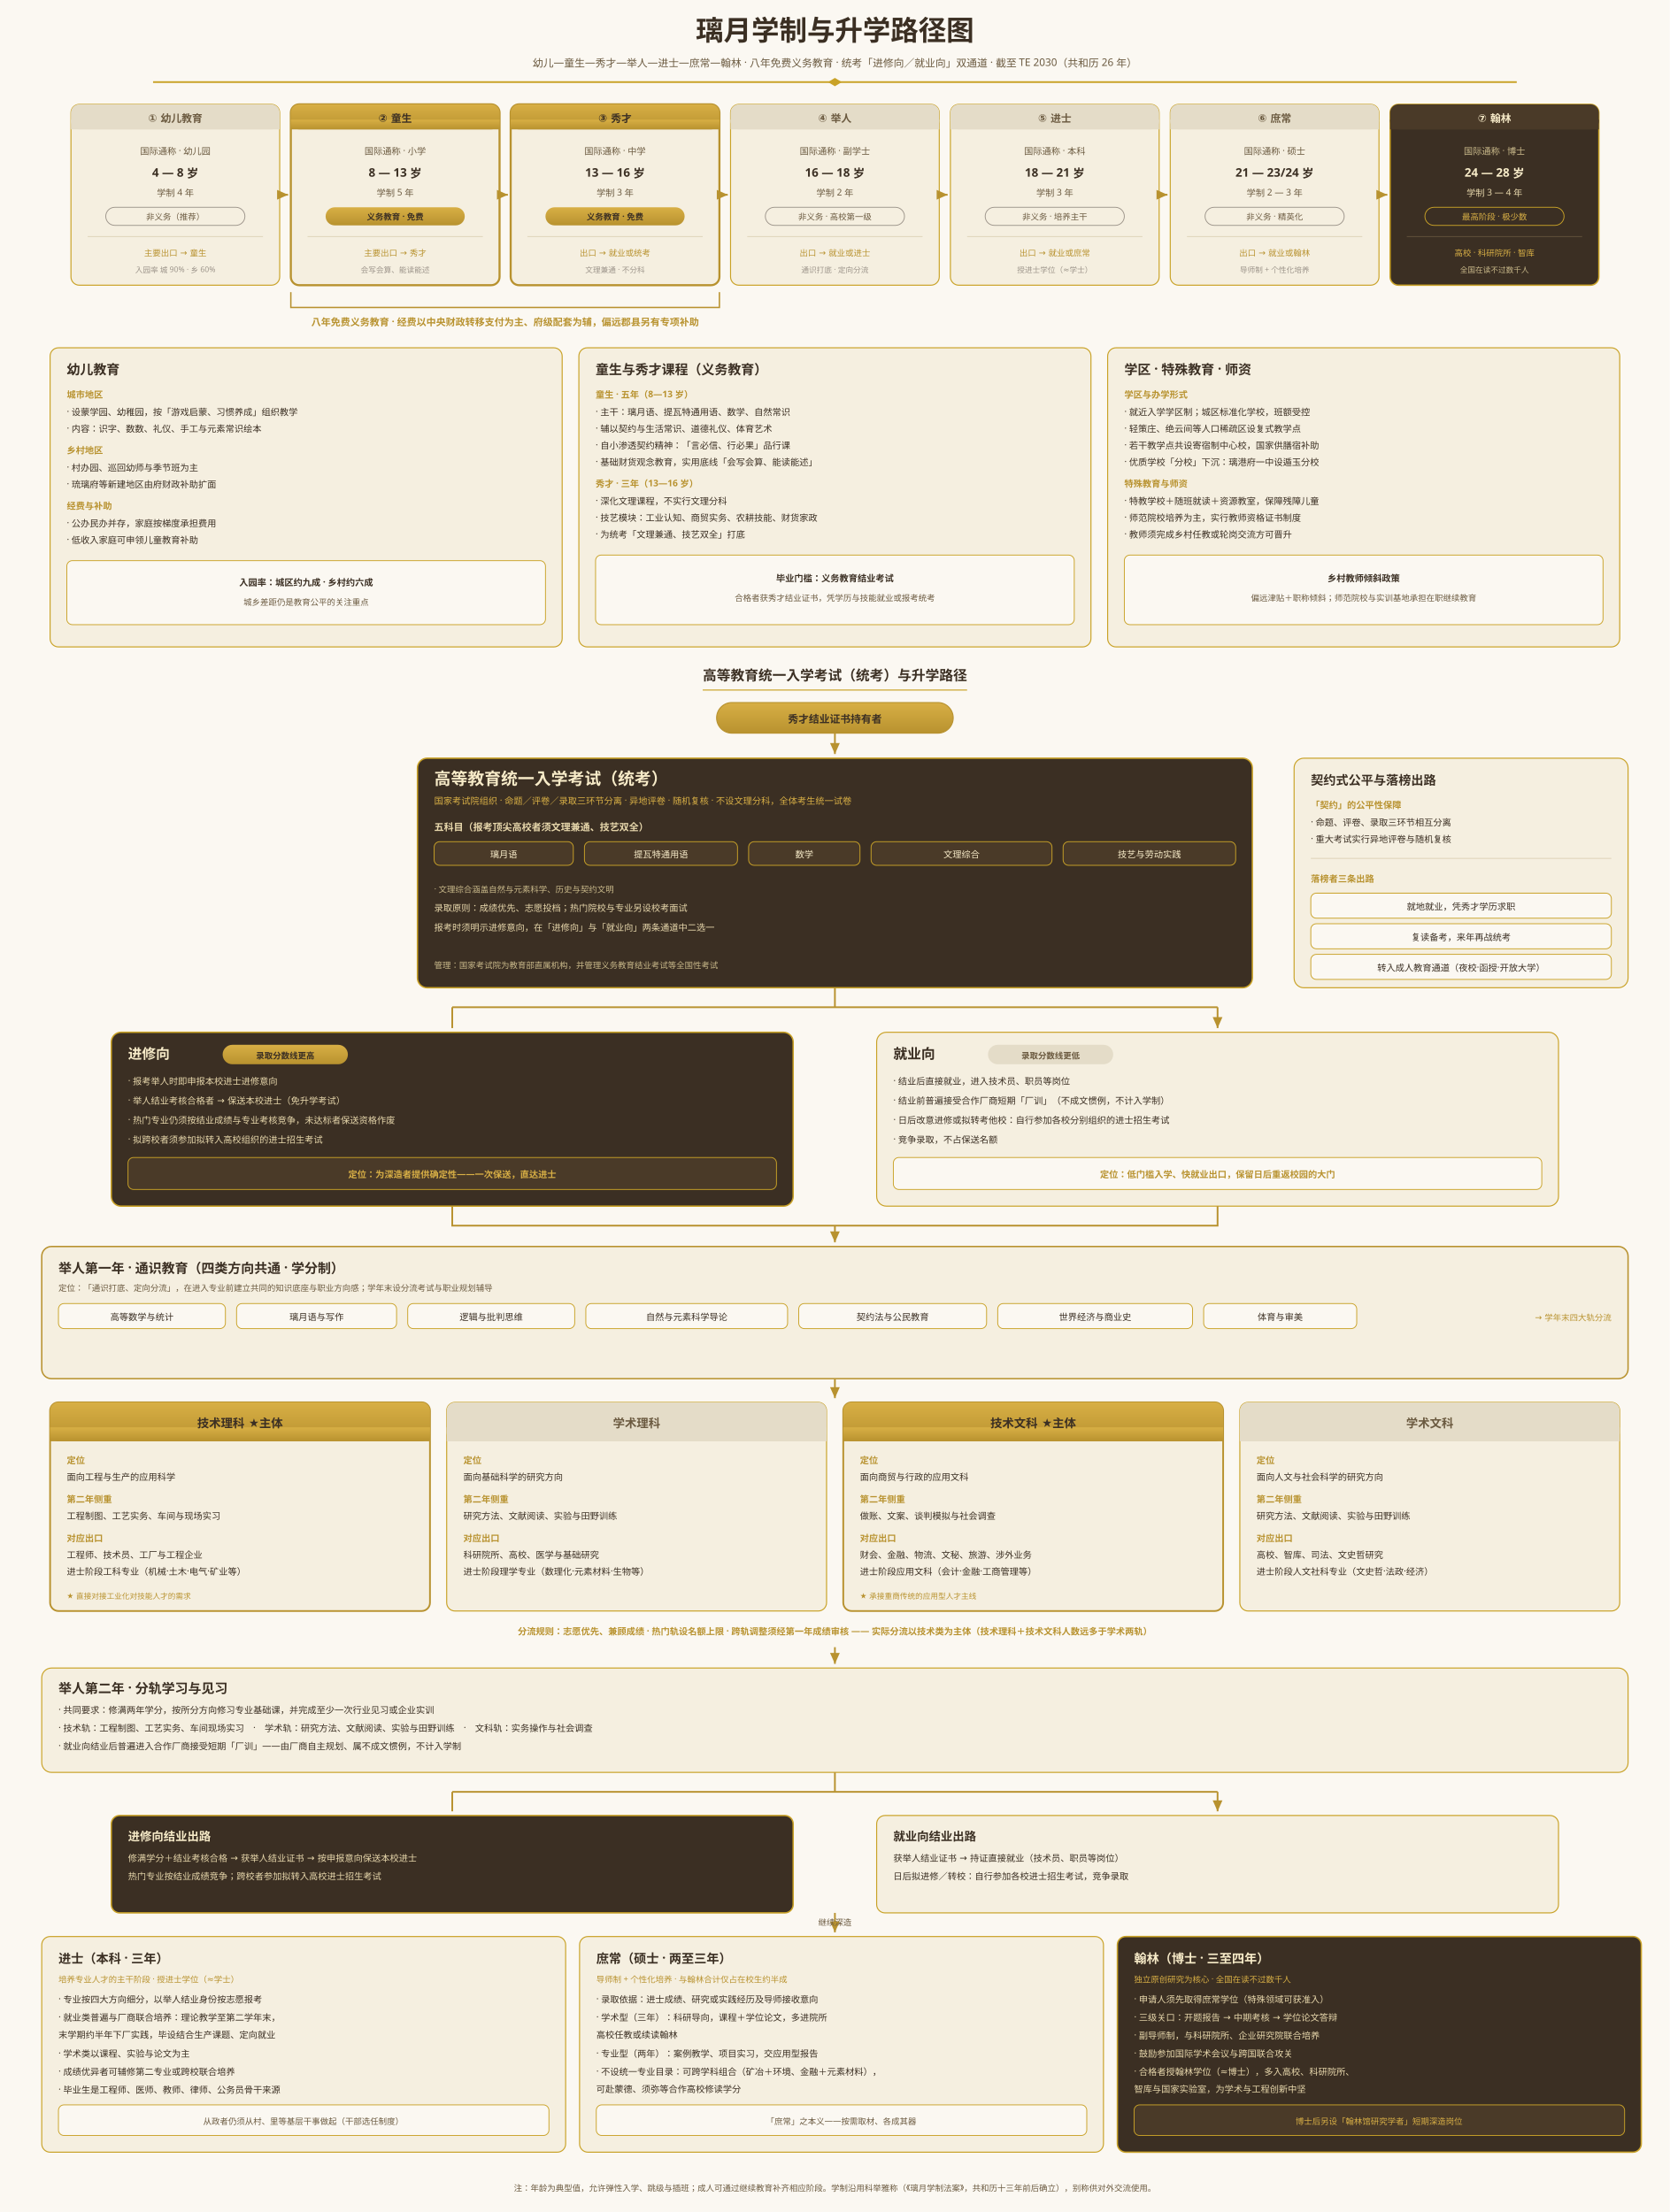
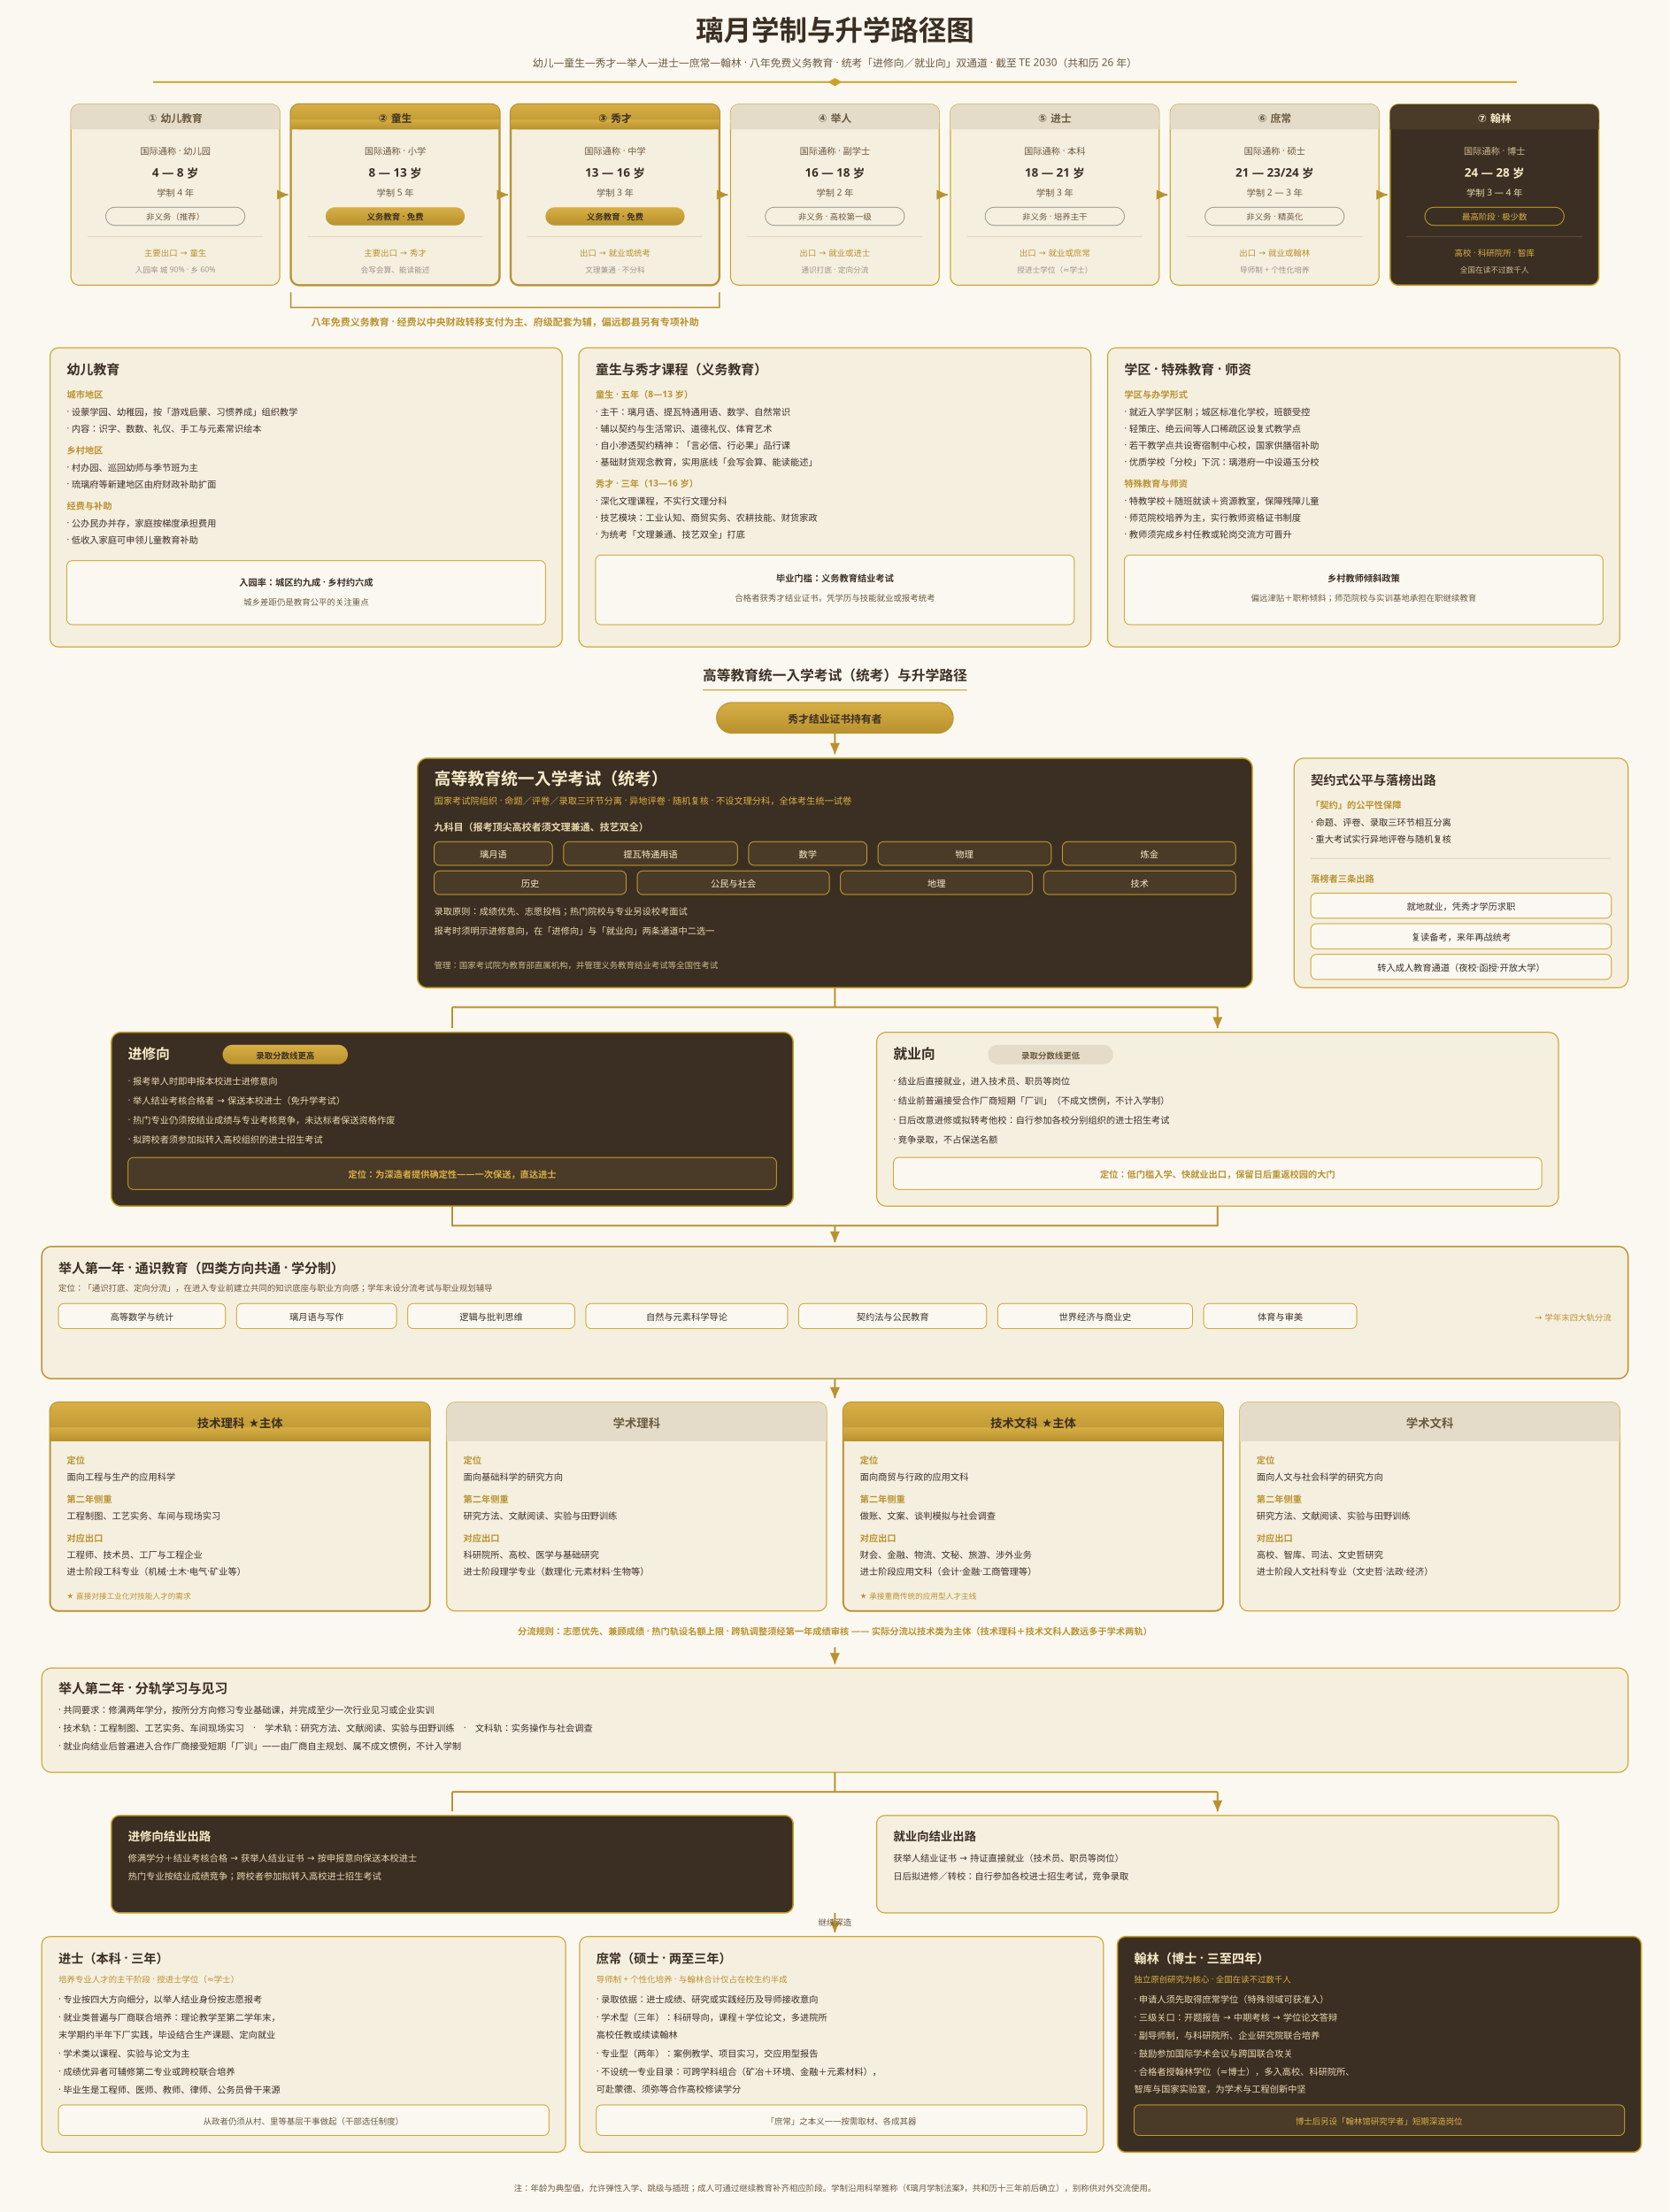
<svg xmlns="http://www.w3.org/2000/svg" viewBox="0 0 2400 3180" font-family="'Microsoft YaHei','PingFang SC','Noto Sans SC',sans-serif">
  <defs>
    <linearGradient id="goldTop" x1="0" y1="0" x2="0" y2="1">
      <stop offset="0" stop-color="#D8AF45" />
      <stop offset="1" stop-color="#B8922F" />
    </linearGradient>
    <marker id="arrow" viewBox="0 0 10 10" refX="9" refY="5" markerWidth="7" markerHeight="7" orient="auto-start-reverse">
      <path d="M 0 1 L 9 5 L 0 9 Z" fill="#B8922F" />
    </marker>
    <marker id="arrowGray" viewBox="0 0 10 10" refX="9" refY="5" markerWidth="7" markerHeight="7" orient="auto-start-reverse">
      <path d="M 0 1 L 9 5 L 0 9 Z" fill="#9C948A" />
    </marker>
  </defs>
  <rect width="2400" height="3180" fill="#FBF8F2" />
  <text x="1200" y="58" text-anchor="middle" font-size="40" font-weight="700" fill="#3B2F23">璃月学制与升学路径图</text>
  <text x="1200" y="96" text-anchor="middle" font-size="15" fill="#6B5A40">幼儿—童生—秀才—举人—进士—庶常—翰林 · 八年免费义务教育 · 统考「进修向／就业向」双通道 · 截至 TE 2030（共和历 26 年）</text>
  <line x1="220" y1="118" x2="2180" y2="118" stroke="#C9A227" stroke-width="2.5" />
  <polygon points="1200,112 1210,118 1200,124 1190,118" fill="#C9A227" />
  <g>
    <g>
      <rect x="102" y="150" width="300" height="260" rx="12" fill="#F5EFE0" stroke="#C9A227" stroke-width="1.5" />
      <rect x="102" y="150" width="300" height="36" rx="12" fill="#E4DCC8" />
      <rect x="102" y="172" width="300" height="14" fill="#E4DCC8" />
      <text x="252" y="175" text-anchor="middle" font-size="15" font-weight="700" fill="#6B5A40">① 幼儿教育</text>
      <text x="252" y="222" text-anchor="middle" font-size="13" fill="#6B5A40">国际通称 · 幼儿园</text>
      <text x="252" y="254" text-anchor="middle" font-size="17" font-weight="700" fill="#3B2F23">4 — 8 岁</text>
      <text x="252" y="282" text-anchor="middle" font-size="13" fill="#6B5A40">学制 4 年</text>
      <rect x="152" y="298" width="200" height="26" rx="13" fill="none" stroke="#9C948A" stroke-width="1.2" />
      <text x="252" y="316" text-anchor="middle" font-size="12" fill="#6B5A40">非义务（推荐）</text>
      <line x1="126" y1="340" x2="378" y2="340" stroke="#D8CCAE" stroke-width="1" />
      <text x="252" y="368" text-anchor="middle" font-size="12" fill="#B8922F">主要出口 → 童生</text>
      <text x="252" y="392" text-anchor="middle" font-size="11" fill="#9C948A">入园率 城 90% · 乡 60%</text>
    </g>
    <path d="M 406 280 H 414" stroke="#B8922F" stroke-width="2.5" marker-end="url(#arrow)" />
    <g>
      <rect x="418" y="150" width="300" height="260" rx="12" fill="#F5EFE0" stroke="#B8922F" stroke-width="3" />
      <rect x="418" y="150" width="300" height="36" rx="12" fill="url(#goldTop)" />
      <rect x="418" y="172" width="300" height="14" fill="url(#goldTop)" />
      <text x="568" y="175" text-anchor="middle" font-size="15" font-weight="700" fill="#3B2F23">② 童生</text>
      <text x="568" y="222" text-anchor="middle" font-size="13" fill="#6B5A40">国际通称 · 小学</text>
      <text x="568" y="254" text-anchor="middle" font-size="17" font-weight="700" fill="#3B2F23">8 — 13 岁</text>
      <text x="568" y="282" text-anchor="middle" font-size="13" fill="#6B5A40">学制 5 年</text>
      <rect x="468" y="298" width="200" height="26" rx="13" fill="url(#goldTop)" />
      <text x="568" y="316" text-anchor="middle" font-size="12" font-weight="700" fill="#3B2F23">义务教育 · 免费</text>
      <line x1="442" y1="340" x2="694" y2="340" stroke="#D8CCAE" stroke-width="1" />
      <text x="568" y="368" text-anchor="middle" font-size="12" fill="#B8922F">主要出口 → 秀才</text>
      <text x="568" y="392" text-anchor="middle" font-size="11" fill="#9C948A">会写会算、能读能述</text>
    </g>
    <path d="M 722 280 H 730" stroke="#B8922F" stroke-width="2.5" marker-end="url(#arrow)" />
    <g>
      <rect x="734" y="150" width="300" height="260" rx="12" fill="#F5EFE0" stroke="#B8922F" stroke-width="3" />
      <rect x="734" y="150" width="300" height="36" rx="12" fill="url(#goldTop)" />
      <rect x="734" y="172" width="300" height="14" fill="url(#goldTop)" />
      <text x="884" y="175" text-anchor="middle" font-size="15" font-weight="700" fill="#3B2F23">③ 秀才</text>
      <text x="884" y="222" text-anchor="middle" font-size="13" fill="#6B5A40">国际通称 · 中学</text>
      <text x="884" y="254" text-anchor="middle" font-size="17" font-weight="700" fill="#3B2F23">13 — 16 岁</text>
      <text x="884" y="282" text-anchor="middle" font-size="13" fill="#6B5A40">学制 3 年</text>
      <rect x="784" y="298" width="200" height="26" rx="13" fill="url(#goldTop)" />
      <text x="884" y="316" text-anchor="middle" font-size="12" font-weight="700" fill="#3B2F23">义务教育 · 免费</text>
      <line x1="758" y1="340" x2="1010" y2="340" stroke="#D8CCAE" stroke-width="1" />
      <text x="884" y="368" text-anchor="middle" font-size="12" fill="#B8922F">出口 → 就业或统考</text>
      <text x="884" y="392" text-anchor="middle" font-size="11" fill="#9C948A">文理兼通 · 不分科</text>
    </g>
    <path d="M 1038 280 H 1046" stroke="#B8922F" stroke-width="2.5" marker-end="url(#arrow)" />
    <g>
      <rect x="1050" y="150" width="300" height="260" rx="12" fill="#F5EFE0" stroke="#C9A227" stroke-width="1.5" />
      <rect x="1050" y="150" width="300" height="36" rx="12" fill="#E4DCC8" />
      <rect x="1050" y="172" width="300" height="14" fill="#E4DCC8" />
      <text x="1200" y="175" text-anchor="middle" font-size="15" font-weight="700" fill="#6B5A40">④ 举人</text>
      <text x="1200" y="222" text-anchor="middle" font-size="13" fill="#6B5A40">国际通称 · 副学士</text>
      <text x="1200" y="254" text-anchor="middle" font-size="17" font-weight="700" fill="#3B2F23">16 — 18 岁</text>
      <text x="1200" y="282" text-anchor="middle" font-size="13" fill="#6B5A40">学制 2 年</text>
      <rect x="1100" y="298" width="200" height="26" rx="13" fill="none" stroke="#9C948A" stroke-width="1.2" />
      <text x="1200" y="316" text-anchor="middle" font-size="12" fill="#6B5A40">非义务 · 高校第一级</text>
      <line x1="1074" y1="340" x2="1326" y2="340" stroke="#D8CCAE" stroke-width="1" />
      <text x="1200" y="368" text-anchor="middle" font-size="12" fill="#B8922F">出口 → 就业或进士</text>
      <text x="1200" y="392" text-anchor="middle" font-size="11" fill="#9C948A">通识打底 · 定向分流</text>
    </g>
    <path d="M 1354 280 H 1362" stroke="#B8922F" stroke-width="2.5" marker-end="url(#arrow)" />
    <g>
      <rect x="1366" y="150" width="300" height="260" rx="12" fill="#F5EFE0" stroke="#C9A227" stroke-width="1.5" />
      <rect x="1366" y="150" width="300" height="36" rx="12" fill="#E4DCC8" />
      <rect x="1366" y="172" width="300" height="14" fill="#E4DCC8" />
      <text x="1516" y="175" text-anchor="middle" font-size="15" font-weight="700" fill="#6B5A40">⑤ 进士</text>
      <text x="1516" y="222" text-anchor="middle" font-size="13" fill="#6B5A40">国际通称 · 本科</text>
      <text x="1516" y="254" text-anchor="middle" font-size="17" font-weight="700" fill="#3B2F23">18 — 21 岁</text>
      <text x="1516" y="282" text-anchor="middle" font-size="13" fill="#6B5A40">学制 3 年</text>
      <rect x="1416" y="298" width="200" height="26" rx="13" fill="none" stroke="#9C948A" stroke-width="1.2" />
      <text x="1516" y="316" text-anchor="middle" font-size="12" fill="#6B5A40">非义务 · 培养主干</text>
      <line x1="1390" y1="340" x2="1642" y2="340" stroke="#D8CCAE" stroke-width="1" />
      <text x="1516" y="368" text-anchor="middle" font-size="12" fill="#B8922F">出口 → 就业或庶常</text>
      <text x="1516" y="392" text-anchor="middle" font-size="11" fill="#9C948A">授进士学位（≈学士）</text>
    </g>
    <path d="M 1670 280 H 1678" stroke="#B8922F" stroke-width="2.5" marker-end="url(#arrow)" />
    <g>
      <rect x="1682" y="150" width="300" height="260" rx="12" fill="#F5EFE0" stroke="#C9A227" stroke-width="1.5" />
      <rect x="1682" y="150" width="300" height="36" rx="12" fill="#E4DCC8" />
      <rect x="1682" y="172" width="300" height="14" fill="#E4DCC8" />
      <text x="1832" y="175" text-anchor="middle" font-size="15" font-weight="700" fill="#6B5A40">⑥ 庶常</text>
      <text x="1832" y="222" text-anchor="middle" font-size="13" fill="#6B5A40">国际通称 · 硕士</text>
      <text x="1832" y="254" text-anchor="middle" font-size="17" font-weight="700" fill="#3B2F23">21 — 23/24 岁</text>
      <text x="1832" y="282" text-anchor="middle" font-size="13" fill="#6B5A40">学制 2 — 3 年</text>
      <rect x="1732" y="298" width="200" height="26" rx="13" fill="none" stroke="#9C948A" stroke-width="1.2" />
      <text x="1832" y="316" text-anchor="middle" font-size="12" fill="#6B5A40">非义务 · 精英化</text>
      <line x1="1706" y1="340" x2="1958" y2="340" stroke="#D8CCAE" stroke-width="1" />
      <text x="1832" y="368" text-anchor="middle" font-size="12" fill="#B8922F">出口 → 就业或翰林</text>
      <text x="1832" y="392" text-anchor="middle" font-size="11" fill="#9C948A">导师制 + 个性化培养</text>
    </g>
    <path d="M 1986 280 H 1994" stroke="#B8922F" stroke-width="2.5" marker-end="url(#arrow)" />
    <g>
      <rect x="1998" y="150" width="300" height="260" rx="12" fill="#3B2F23" stroke="#C9A227" stroke-width="2" />
      <rect x="1998" y="150" width="300" height="36" rx="12" fill="#4A3A28" />
      <rect x="1998" y="172" width="300" height="14" fill="#4A3A28" />
      <text x="2148" y="175" text-anchor="middle" font-size="15" font-weight="700" fill="#F7EBC8">⑦ 翰林</text>
      <text x="2148" y="222" text-anchor="middle" font-size="13" fill="#C9B98A">国际通称 · 博士</text>
      <text x="2148" y="254" text-anchor="middle" font-size="17" font-weight="700" fill="#F7EBC8">24 — 28 岁</text>
      <text x="2148" y="282" text-anchor="middle" font-size="13" fill="#E8D8AC">学制 3 — 4 年</text>
      <rect x="2048" y="298" width="200" height="26" rx="13" fill="none" stroke="#C9A227" stroke-width="1.2" />
      <text x="2148" y="316" text-anchor="middle" font-size="12" fill="#D8AF45">最高阶段 · 极少数</text>
      <line x1="2022" y1="340" x2="2274" y2="340" stroke="#6B5A40" stroke-width="1" />
      <text x="2148" y="368" text-anchor="middle" font-size="12" fill="#D8AF45">高校 · 科研院所 · 智库</text>
      <text x="2148" y="392" text-anchor="middle" font-size="11" fill="#C9B98A">全国在读不过数千人</text>
    </g>
    <path d="M 418 420 V 442 H 1034 V 420" fill="none" stroke="#B8922F" stroke-width="2" />
    <text x="726" y="468" text-anchor="middle" font-size="14" font-weight="700" fill="#B8922F">八年免费义务教育 · 经费以中央财政转移支付为主、府级配套为辅，偏远郡县另有专项补助</text>
  </g>
  <g>
    <rect x="72" y="500" width="736" height="430" rx="12" fill="#F5EFE0" stroke="#C9A227" stroke-width="1.5" />
    <text x="96" y="538" font-size="19" font-weight="700" fill="#3B2F23">幼儿教育</text>
    <text x="96" y="572" font-size="13" font-weight="700" fill="#B8922F">城市地区</text>
    <text x="96" y="596" font-size="13" fill="#3B2F23">· 设蒙学园、幼稚园，按「游戏启蒙、习惯养成」组织教学</text>
    <text x="96" y="620" font-size="13" fill="#3B2F23">· 内容：识字、数数、礼仪、手工与元素常识绘本</text>
    <text x="96" y="652" font-size="13" font-weight="700" fill="#B8922F">乡村地区</text>
    <text x="96" y="676" font-size="13" fill="#3B2F23">· 村办园、巡回幼师与季节班为主</text>
    <text x="96" y="700" font-size="13" fill="#3B2F23">· 琉璃府等新建地区由府财政补助扩面</text>
    <text x="96" y="732" font-size="13" font-weight="700" fill="#B8922F">经费与补助</text>
    <text x="96" y="756" font-size="13" fill="#3B2F23">· 公办民办并存，家庭按梯度承担费用</text>
    <text x="96" y="780" font-size="13" fill="#3B2F23">· 低收入家庭可申领儿童教育补助</text>
    <rect x="96" y="806" width="688" height="92" rx="8" fill="#FBF8F2" stroke="#C9A227" stroke-width="1.2" />
    <text x="440" y="842" text-anchor="middle" font-size="13" font-weight="700" fill="#3B2F23">入园率：城区约九成 · 乡村约六成</text>
    <text x="440" y="870" text-anchor="middle" font-size="12" fill="#6B5A40">城乡差距仍是教育公平的关注重点</text>
  </g>
  <g>
    <rect x="832" y="500" width="736" height="430" rx="12" fill="#F5EFE0" stroke="#C9A227" stroke-width="1.5" />
    <text x="856" y="538" font-size="19" font-weight="700" fill="#3B2F23">童生与秀才课程（义务教育）</text>
    <text x="856" y="572" font-size="13" font-weight="700" fill="#B8922F">童生 · 五年（8—13 岁）</text>
    <text x="856" y="596" font-size="13" fill="#3B2F23">· 主干：璃月语、提瓦特通用语、数学、自然常识</text>
    <text x="856" y="620" font-size="13" fill="#3B2F23">· 辅以契约与生活常识、道德礼仪、体育艺术</text>
    <text x="856" y="644" font-size="13" fill="#3B2F23">· 自小渗透契约精神：「言必信、行必果」品行课</text>
    <text x="856" y="668" font-size="13" fill="#3B2F23">· 基础财货观念教育，实用底线「会写会算、能读能述」</text>
    <text x="856" y="700" font-size="13" font-weight="700" fill="#B8922F">秀才 · 三年（13—16 岁）</text>
    <text x="856" y="724" font-size="13" fill="#3B2F23">· 深化文理课程，不实行文理分科</text>
    <text x="856" y="748" font-size="13" fill="#3B2F23">· 技艺模块：工业认知、商贸实务、农耕技能、财货家政</text>
    <text x="856" y="772" font-size="13" fill="#3B2F23">· 为统考「文理兼通、技艺双全」打底</text>
    <rect x="856" y="798" width="688" height="100" rx="8" fill="#FBF8F2" stroke="#C9A227" stroke-width="1.2" />
    <text x="1200" y="836" text-anchor="middle" font-size="13" font-weight="700" fill="#3B2F23">毕业门槛：义务教育结业考试</text>
    <text x="1200" y="864" text-anchor="middle" font-size="12" fill="#6B5A40">合格者获秀才结业证书，凭学历与技能就业或报考统考</text>
  </g>
  <g>
    <rect x="1592" y="500" width="736" height="430" rx="12" fill="#F5EFE0" stroke="#C9A227" stroke-width="1.5" />
    <text x="1616" y="538" font-size="19" font-weight="700" fill="#3B2F23">学区 · 特殊教育 · 师资</text>
    <text x="1616" y="572" font-size="13" font-weight="700" fill="#B8922F">学区与办学形式</text>
    <text x="1616" y="596" font-size="13" fill="#3B2F23">· 就近入学学区制；城区标准化学校，班额受控</text>
    <text x="1616" y="620" font-size="13" fill="#3B2F23">· 轻策庄、绝云间等人口稀疏区设复式教学点</text>
    <text x="1616" y="644" font-size="13" fill="#3B2F23">· 若干教学点共设寄宿制中心校，国家供膳宿补助</text>
    <text x="1616" y="668" font-size="13" fill="#3B2F23">· 优质学校「分校」下沉：璃港府一中设遁玉分校</text>
    <text x="1616" y="700" font-size="13" font-weight="700" fill="#B8922F">特殊教育与师资</text>
    <text x="1616" y="724" font-size="13" fill="#3B2F23">· 特教学校＋随班就读＋资源教室，保障残障儿童</text>
    <text x="1616" y="748" font-size="13" fill="#3B2F23">· 师范院校培养为主，实行教师资格证书制度</text>
    <text x="1616" y="772" font-size="13" fill="#3B2F23">· 教师须完成乡村任教或轮岗交流方可晋升</text>
    <rect x="1616" y="798" width="688" height="100" rx="8" fill="#FBF8F2" stroke="#C9A227" stroke-width="1.2" />
    <text x="1960" y="836" text-anchor="middle" font-size="13" font-weight="700" fill="#3B2F23">乡村教师倾斜政策</text>
    <text x="1960" y="864" text-anchor="middle" font-size="12" fill="#6B5A40">偏远津贴＋职称倾斜；师范院校与实训基地承担在职继续教育</text>
  </g>
  <g>
    <text x="1200" y="978" text-anchor="middle" font-size="20" font-weight="700" fill="#3B2F23">高等教育统一入学考试（统考）与升学路径</text>
    <line x1="1010" y1="992" x2="1390" y2="992" stroke="#C9A227" stroke-width="1.5" />
  </g>
  <rect x="1030" y="1010" width="340" height="44" rx="22" fill="url(#goldTop)" stroke="#B8922F" stroke-width="1.5" />
  <text x="1200" y="1039" text-anchor="middle" font-size="15" font-weight="700" fill="#3B2F23">秀才结业证书持有者</text>
  <path d="M 1200 1054 V 1084" stroke="#B8922F" stroke-width="2.5" marker-end="url(#arrow)" />
  <g>
    <rect x="600" y="1090" width="1200" height="330" rx="14" fill="#3B2F23" stroke="#C9A227" stroke-width="2" />
    <text x="624" y="1128" font-size="24" font-weight="700" fill="#F7EBC8">高等教育统一入学考试（统考）</text>
    <text x="624" y="1156" font-size="13" fill="#D8AF45">国家考试院组织 · 命题／评卷／录取三环节分离 · 异地评卷 · 随机复核 · 不设文理分科，全体考生统一试卷</text>
-     <text x="624" y="1194" font-size="14" font-weight="700" fill="#E8D8AC">五科目（报考顶尖高校者须文理兼通、技艺双全）</text>
+     <text x="624" y="1194" font-size="14" font-weight="700" fill="#E8D8AC">九科目（报考顶尖高校者须文理兼通、技艺双全）</text>
    <g font-size="13">
-       <rect x="624" y="1210" width="200" height="34" rx="8" fill="#4A3A28" stroke="#C9A227" stroke-width="1.2" />
-       <text x="724" y="1233" text-anchor="middle" fill="#F7EBC8">璃月语</text>
-       <rect x="840" y="1210" width="220" height="34" rx="8" fill="#4A3A28" stroke="#C9A227" stroke-width="1.2" />
-       <text x="950" y="1233" text-anchor="middle" fill="#F7EBC8">提瓦特通用语</text>
-       <rect x="1076" y="1210" width="160" height="34" rx="8" fill="#4A3A28" stroke="#C9A227" stroke-width="1.2" />
-       <text x="1156" y="1233" text-anchor="middle" fill="#F7EBC8">数学</text>
-       <rect x="1252" y="1210" width="260" height="34" rx="8" fill="#4A3A28" stroke="#C9A227" stroke-width="1.2" />
-       <text x="1382" y="1233" text-anchor="middle" fill="#F7EBC8">文理综合</text>
-       <rect x="1528" y="1210" width="248" height="34" rx="8" fill="#4A3A28" stroke="#C9A227" stroke-width="1.2" />
-       <text x="1652" y="1233" text-anchor="middle" fill="#F7EBC8">技艺与劳动实践</text>
-     </g>
-     <text x="624" y="1282" font-size="12" fill="#C9B98A">· 文理综合涵盖自然与元素科学、历史与契约文明</text>
-     <text x="624" y="1310" font-size="13" fill="#E8D8AC">录取原则：成绩优先、志愿投档；热门院校与专业另设校考面试</text>
-     <text x="624" y="1338" font-size="13" fill="#E8D8AC">报考时须明示进修意向，在「进修向」与「就业向」两条通道中二选一</text>
+       <rect x="624" y="1210" width="170" height="34" rx="8" fill="#4A3A28" stroke="#C9A227" stroke-width="1.2" />
+       <text x="709" y="1233" text-anchor="middle" fill="#F7EBC8">璃月语</text>
+       <rect x="810" y="1210" width="250" height="34" rx="8" fill="#4A3A28" stroke="#C9A227" stroke-width="1.2" />
+       <text x="935" y="1233" text-anchor="middle" fill="#F7EBC8">提瓦特通用语</text>
+       <rect x="1076" y="1210" width="170" height="34" rx="8" fill="#4A3A28" stroke="#C9A227" stroke-width="1.2" />
+       <text x="1161" y="1233" text-anchor="middle" fill="#F7EBC8">数学</text>
+       <rect x="1262" y="1210" width="249" height="34" rx="8" fill="#4A3A28" stroke="#C9A227" stroke-width="1.2" />
+       <text x="1386" y="1233" text-anchor="middle" fill="#F7EBC8">物理</text>
+       <rect x="1527" y="1210" width="249" height="34" rx="8" fill="#4A3A28" stroke="#C9A227" stroke-width="1.2" />
+       <text x="1652" y="1233" text-anchor="middle" fill="#F7EBC8">炼金</text>
+       <rect x="624" y="1252" width="276" height="34" rx="8" fill="#4A3A28" stroke="#C9A227" stroke-width="1.2" />
+       <text x="762" y="1275" text-anchor="middle" fill="#F7EBC8">历史</text>
+       <rect x="916" y="1252" width="276" height="34" rx="8" fill="#4A3A28" stroke="#C9A227" stroke-width="1.2" />
+       <text x="1054" y="1275" text-anchor="middle" fill="#F7EBC8">公民与社会</text>
+       <rect x="1208" y="1252" width="276" height="34" rx="8" fill="#4A3A28" stroke="#C9A227" stroke-width="1.2" />
+       <text x="1346" y="1275" text-anchor="middle" fill="#F7EBC8">地理</text>
+       <rect x="1500" y="1252" width="276" height="34" rx="8" fill="#4A3A28" stroke="#C9A227" stroke-width="1.2" />
+       <text x="1638" y="1275" text-anchor="middle" fill="#F7EBC8">技术</text>
+     </g>
+     <text x="624" y="1315" font-size="13" fill="#E8D8AC">录取原则：成绩优先、志愿投档；热门院校与专业另设校考面试</text>
+     <text x="624" y="1343" font-size="13" fill="#E8D8AC">报考时须明示进修意向，在「进修向」与「就业向」两条通道中二选一</text>
    <text x="624" y="1392" font-size="12" fill="#C9B98A">管理：国家考试院为教育部直属机构，并管理义务教育结业考试等全国性考试</text>
  </g>
  <g>
    <rect x="1860" y="1090" width="480" height="330" rx="14" fill="#F5EFE0" stroke="#C9A227" stroke-width="1.5" />
    <text x="1884" y="1128" font-size="18" font-weight="700" fill="#3B2F23">契约式公平与落榜出路</text>
    <text x="1884" y="1162" font-size="13" font-weight="700" fill="#B8922F">「契约」的公平性保障</text>
    <text x="1884" y="1186" font-size="13" fill="#3B2F23">· 命题、评卷、录取三环节相互分离</text>
    <text x="1884" y="1210" font-size="13" fill="#3B2F23">· 重大考试实行异地评卷与随机复核</text>
    <line x1="1884" y1="1234" x2="2316" y2="1234" stroke="#D8CCAE" stroke-width="1" />
    <text x="1884" y="1268" font-size="13" font-weight="700" fill="#B8922F">落榜者三条出路</text>
    <rect x="1884" y="1284" width="432" height="36" rx="8" fill="#FBF8F2" stroke="#C9A227" stroke-width="1.2" />
    <text x="2100" y="1308" text-anchor="middle" font-size="13" fill="#3B2F23">就地就业，凭秀才学历求职</text>
    <rect x="1884" y="1328" width="432" height="36" rx="8" fill="#FBF8F2" stroke="#C9A227" stroke-width="1.2" />
    <text x="2100" y="1352" text-anchor="middle" font-size="13" fill="#3B2F23">复读备考，来年再战统考</text>
    <rect x="1884" y="1372" width="432" height="36" rx="8" fill="#FBF8F2" stroke="#C9A227" stroke-width="1.2" />
    <text x="2100" y="1396" text-anchor="middle" font-size="13" fill="#3B2F23">转入成人教育通道（夜校·函授·开放大学）</text>
  </g>
  <path d="M 1200 1420 V 1448 M 650 1448 H 1750 M 650 1448 V 1478 M 1750 1448 V 1478" fill="none" stroke="#B8922F" stroke-width="2.5" marker-end="url(#arrow)" />
  <g>
    <rect x="160" y="1484" width="980" height="250" rx="14" fill="#3B2F23" stroke="#C9A227" stroke-width="2" />
    <text x="184" y="1522" font-size="20" font-weight="700" fill="#F7EBC8">进修向</text>
    <rect x="320" y="1502" width="180" height="28" rx="14" fill="url(#goldTop)" />
    <text x="410" y="1522" text-anchor="middle" font-size="12" font-weight="700" fill="#3B2F23">录取分数线更高</text>
    <text x="184" y="1558" font-size="13" fill="#E8D8AC">· 报考举人时即申报本校进士进修意向</text>
    <text x="184" y="1586" font-size="13" fill="#E8D8AC">· 举人结业考核合格者 → 保送本校进士（免升学考试）</text>
    <text x="184" y="1614" font-size="13" fill="#E8D8AC">· 热门专业仍须按结业成绩与专业考核竞争，未达标者保送资格作废</text>
    <text x="184" y="1642" font-size="13" fill="#E8D8AC">· 拟跨校者须参加拟转入高校组织的进士招生考试</text>
    <rect x="184" y="1664" width="932" height="46" rx="8" fill="#4A3A28" stroke="#C9A227" stroke-width="1.2" />
    <text x="650" y="1693" text-anchor="middle" font-size="13" font-weight="700" fill="#D8AF45">定位：为深造者提供确定性——一次保送，直达进士</text>
  </g>
  <g>
    <rect x="1260" y="1484" width="980" height="250" rx="14" fill="#F5EFE0" stroke="#C9A227" stroke-width="1.5" />
    <text x="1284" y="1522" font-size="20" font-weight="700" fill="#3B2F23">就业向</text>
    <rect x="1420" y="1502" width="180" height="28" rx="14" fill="#E4DCC8" />
    <text x="1510" y="1522" text-anchor="middle" font-size="12" font-weight="700" fill="#6B5A40">录取分数线更低</text>
    <text x="1284" y="1558" font-size="13" fill="#3B2F23">· 结业后直接就业，进入技术员、职员等岗位</text>
    <text x="1284" y="1586" font-size="13" fill="#3B2F23">· 结业前普遍接受合作厂商短期「厂训」（不成文惯例，不计入学制）</text>
    <text x="1284" y="1614" font-size="13" fill="#3B2F23">· 日后改意进修或拟转考他校：自行参加各校分别组织的进士招生考试</text>
    <text x="1284" y="1642" font-size="13" fill="#3B2F23">· 竞争录取，不占保送名额</text>
    <rect x="1284" y="1664" width="932" height="46" rx="8" fill="#FBF8F2" stroke="#C9A227" stroke-width="1.2" />
    <text x="1750" y="1693" text-anchor="middle" font-size="13" font-weight="700" fill="#B8922F">定位：低门槛入学、快就业出口，保留日后重返校园的大门</text>
  </g>
  <path d="M 650 1734 V 1762 H 1200 M 1750 1734 V 1762 H 1200 M 1200 1762 V 1786" fill="none" stroke="#B8922F" stroke-width="2.5" marker-end="url(#arrow)" />
  <g>
    <rect x="60" y="1792" width="2280" height="190" rx="14" fill="#F5EFE0" stroke="#B8922F" stroke-width="2" />
    <text x="84" y="1830" font-size="19" font-weight="700" fill="#3B2F23">举人第一年 · 通识教育（四类方向共通 · 学分制）</text>
    <text x="84" y="1856" font-size="12" fill="#6B5A40">定位：「通识打底、定向分流」，在进入专业前建立共同的知识底座与职业方向感；学年末设分流考试与职业规划辅导</text>
    <g font-size="13">
      <rect x="84" y="1874" width="240" height="36" rx="8" fill="#FBF8F2" stroke="#C9A227" stroke-width="1.2" />
      <text x="204" y="1898" text-anchor="middle" fill="#3B2F23">高等数学与统计</text>
      <rect x="340" y="1874" width="230" height="36" rx="8" fill="#FBF8F2" stroke="#C9A227" stroke-width="1.2" />
      <text x="455" y="1898" text-anchor="middle" fill="#3B2F23">璃月语与写作</text>
      <rect x="586" y="1874" width="240" height="36" rx="8" fill="#FBF8F2" stroke="#C9A227" stroke-width="1.2" />
      <text x="706" y="1898" text-anchor="middle" fill="#3B2F23">逻辑与批判思维</text>
      <rect x="842" y="1874" width="290" height="36" rx="8" fill="#FBF8F2" stroke="#C9A227" stroke-width="1.2" />
      <text x="987" y="1898" text-anchor="middle" fill="#3B2F23">自然与元素科学导论</text>
      <rect x="1148" y="1874" width="270" height="36" rx="8" fill="#FBF8F2" stroke="#C9A227" stroke-width="1.2" />
      <text x="1283" y="1898" text-anchor="middle" fill="#3B2F23">契约法与公民教育</text>
      <rect x="1434" y="1874" width="280" height="36" rx="8" fill="#FBF8F2" stroke="#C9A227" stroke-width="1.2" />
      <text x="1574" y="1898" text-anchor="middle" fill="#3B2F23">世界经济与商业史</text>
      <rect x="1730" y="1874" width="220" height="36" rx="8" fill="#FBF8F2" stroke="#C9A227" stroke-width="1.2" />
      <text x="1840" y="1898" text-anchor="middle" fill="#3B2F23">体育与审美</text>
    </g>
    <text x="2316" y="1898" text-anchor="end" font-size="12" fill="#B8922F">→ 学年末四大轨分流</text>
  </g>
  <path d="M 1200 1982 V 2010" stroke="#B8922F" stroke-width="2.5" marker-end="url(#arrow)" />
  <g>
    <rect x="72" y="2016" width="546" height="300" rx="12" fill="#F5EFE0" stroke="#B8922F" stroke-width="2.5" />
    <rect x="72" y="2016" width="546" height="56" rx="12" fill="url(#goldTop)" />
    <rect x="72" y="2052" width="546" height="20" fill="url(#goldTop)" />
    <text x="345" y="2052" text-anchor="middle" font-size="17" font-weight="700" fill="#3B2F23">技术理科 ★主体</text>
    <text x="96" y="2104" font-size="13" font-weight="700" fill="#B8922F">定位</text>
    <text x="96" y="2128" font-size="13" fill="#3B2F23">面向工程与生产的应用科学</text>
    <text x="96" y="2160" font-size="13" font-weight="700" fill="#B8922F">第二年侧重</text>
    <text x="96" y="2184" font-size="13" fill="#3B2F23">工程制图、工艺实务、车间与现场实习</text>
    <text x="96" y="2216" font-size="13" font-weight="700" fill="#B8922F">对应出口</text>
    <text x="96" y="2240" font-size="13" fill="#3B2F23">工程师、技术员、工厂与工程企业</text>
    <text x="96" y="2264" font-size="13" fill="#3B2F23">进士阶段工科专业（机械·土木·电气·矿业等）</text>
    <text x="96" y="2298" font-size="11" fill="#B8922F">★ 直接对接工业化对技能人才的需求</text>
  </g>
  <g>
    <rect x="642" y="2016" width="546" height="300" rx="12" fill="#F5EFE0" stroke="#C9A227" stroke-width="1.5" />
    <rect x="642" y="2016" width="546" height="56" rx="12" fill="#E4DCC8" />
    <rect x="642" y="2052" width="546" height="20" fill="#E4DCC8" />
    <text x="915" y="2052" text-anchor="middle" font-size="17" font-weight="700" fill="#6B5A40">学术理科</text>
    <text x="666" y="2104" font-size="13" font-weight="700" fill="#B8922F">定位</text>
    <text x="666" y="2128" font-size="13" fill="#3B2F23">面向基础科学的研究方向</text>
    <text x="666" y="2160" font-size="13" font-weight="700" fill="#B8922F">第二年侧重</text>
    <text x="666" y="2184" font-size="13" fill="#3B2F23">研究方法、文献阅读、实验与田野训练</text>
    <text x="666" y="2216" font-size="13" font-weight="700" fill="#B8922F">对应出口</text>
    <text x="666" y="2240" font-size="13" fill="#3B2F23">科研院所、高校、医学与基础研究</text>
    <text x="666" y="2264" font-size="13" fill="#3B2F23">进士阶段理学专业（数理化·元素材料·生物等）</text>
  </g>
  <g>
    <rect x="1212" y="2016" width="546" height="300" rx="12" fill="#F5EFE0" stroke="#B8922F" stroke-width="2.5" />
    <rect x="1212" y="2016" width="546" height="56" rx="12" fill="url(#goldTop)" />
    <rect x="1212" y="2052" width="546" height="20" fill="url(#goldTop)" />
    <text x="1485" y="2052" text-anchor="middle" font-size="17" font-weight="700" fill="#3B2F23">技术文科 ★主体</text>
    <text x="1236" y="2104" font-size="13" font-weight="700" fill="#B8922F">定位</text>
    <text x="1236" y="2128" font-size="13" fill="#3B2F23">面向商贸与行政的应用文科</text>
    <text x="1236" y="2160" font-size="13" font-weight="700" fill="#B8922F">第二年侧重</text>
    <text x="1236" y="2184" font-size="13" fill="#3B2F23">做账、文案、谈判模拟与社会调查</text>
    <text x="1236" y="2216" font-size="13" font-weight="700" fill="#B8922F">对应出口</text>
    <text x="1236" y="2240" font-size="13" fill="#3B2F23">财会、金融、物流、文秘、旅游、涉外业务</text>
    <text x="1236" y="2264" font-size="13" fill="#3B2F23">进士阶段应用文科（会计·金融·工商管理等）</text>
    <text x="1236" y="2298" font-size="11" fill="#B8922F">★ 承接重商传统的应用型人才主线</text>
  </g>
  <g>
    <rect x="1782" y="2016" width="546" height="300" rx="12" fill="#F5EFE0" stroke="#C9A227" stroke-width="1.5" />
    <rect x="1782" y="2016" width="546" height="56" rx="12" fill="#E4DCC8" />
    <rect x="1782" y="2052" width="546" height="20" fill="#E4DCC8" />
    <text x="2055" y="2052" text-anchor="middle" font-size="17" font-weight="700" fill="#6B5A40">学术文科</text>
    <text x="1806" y="2104" font-size="13" font-weight="700" fill="#B8922F">定位</text>
    <text x="1806" y="2128" font-size="13" fill="#3B2F23">面向人文与社会科学的研究方向</text>
    <text x="1806" y="2160" font-size="13" font-weight="700" fill="#B8922F">第二年侧重</text>
    <text x="1806" y="2184" font-size="13" fill="#3B2F23">研究方法、文献阅读、实验与田野训练</text>
    <text x="1806" y="2216" font-size="13" font-weight="700" fill="#B8922F">对应出口</text>
    <text x="1806" y="2240" font-size="13" fill="#3B2F23">高校、智库、司法、文史哲研究</text>
    <text x="1806" y="2264" font-size="13" fill="#3B2F23">进士阶段人文社科专业（文史哲·法政·经济）</text>
  </g>
  <text x="1200" y="2350" text-anchor="middle" font-size="13" font-weight="700" fill="#B8922F">分流规则：志愿优先、兼顾成绩 · 热门轨设名额上限 · 跨轨调整须经第一年成绩审核 —— 实际分流以技术类为主体（技术理科＋技术文科人数远多于学术两轨）</text>
  <path d="M 1200 2368 V 2392" stroke="#B8922F" stroke-width="2.5" marker-end="url(#arrow)" />
  <g>
    <rect x="60" y="2398" width="2280" height="150" rx="14" fill="#F5EFE0" stroke="#C9A227" stroke-width="1.5" />
    <text x="84" y="2434" font-size="19" font-weight="700" fill="#3B2F23">举人第二年 · 分轨学习与见习</text>
    <text x="84" y="2462" font-size="13" fill="#3B2F23">· 共同要求：修满两年学分，按所分方向修习专业基础课，并完成至少一次行业见习或企业实训</text>
    <text x="84" y="2488" font-size="13" fill="#3B2F23">· 技术轨：工程制图、工艺实务、车间现场实习　·　学术轨：研究方法、文献阅读、实验与田野训练　·　文科轨：实务操作与社会调查</text>
    <text x="84" y="2514" font-size="13" fill="#3B2F23">· 就业向结业后普遍进入合作厂商接受短期「厂训」——由厂商自主规划、属不成文惯例，不计入学制</text>
  </g>
  <path d="M 1200 2548 V 2576 M 650 2576 H 1750 M 650 2576 V 2604 M 1750 2576 V 2604" fill="none" stroke="#B8922F" stroke-width="2.5" marker-end="url(#arrow)" />
  <g>
    <rect x="160" y="2610" width="980" height="140" rx="12" fill="#3B2F23" stroke="#C9A227" stroke-width="2" />
    <text x="184" y="2646" font-size="17" font-weight="700" fill="#F7EBC8">进修向结业出路</text>
    <text x="184" y="2676" font-size="13" fill="#E8D8AC">修满学分＋结业考核合格 → 获举人结业证书 → 按申报意向保送本校进士</text>
    <text x="184" y="2702" font-size="13" fill="#E8D8AC">热门专业按结业成绩竞争；跨校者参加拟转入高校进士招生考试</text>
  </g>
  <g>
    <rect x="1260" y="2610" width="980" height="140" rx="12" fill="#F5EFE0" stroke="#C9A227" stroke-width="1.5" />
    <text x="1284" y="2646" font-size="17" font-weight="700" fill="#3B2F23">就业向结业出路</text>
    <text x="1284" y="2676" font-size="13" fill="#3B2F23">获举人结业证书 → 持证直接就业（技术员、职员等岗位）</text>
    <text x="1284" y="2702" font-size="13" fill="#3B2F23">日后拟进修／转校：自行参加各校进士招生考试，竞争录取</text>
  </g>
  <path d="M 1200 2750 V 2778" stroke="#B8922F" stroke-width="2.5" marker-end="url(#arrow)" />
  <text x="1200" y="2768" text-anchor="middle" font-size="12" fill="#6B5A40">继续深造</text>
  <g>
    <rect x="60" y="2784" width="753" height="310" rx="12" fill="#F5EFE0" stroke="#C9A227" stroke-width="1.5" />
    <text x="84" y="2822" font-size="18" font-weight="700" fill="#3B2F23">进士（本科 · 三年）</text>
    <text x="84" y="2850" font-size="12" fill="#B8922F">培养专业人才的主干阶段 · 授进士学位（≈学士）</text>
    <text x="84" y="2878" font-size="13" fill="#3B2F23">· 专业按四大方向细分，以举人结业身份按志愿报考</text>
    <text x="84" y="2904" font-size="13" fill="#3B2F23">· 就业类普遍与厂商联合培养：理论教学至第二学年末，</text>
    <text x="84" y="2930" font-size="13" fill="#3B2F23">　末学期约半年下厂实践，毕设结合生产课题、定向就业</text>
    <text x="84" y="2956" font-size="13" fill="#3B2F23">· 学术类以课程、实验与论文为主</text>
    <text x="84" y="2982" font-size="13" fill="#3B2F23">· 成绩优异者可辅修第二专业或跨校联合培养</text>
    <text x="84" y="3008" font-size="13" fill="#3B2F23">· 毕业生是工程师、医师、教师、律师、公务员骨干来源</text>
    <rect x="84" y="3026" width="705" height="44" rx="8" fill="#FBF8F2" stroke="#C9A227" stroke-width="1.2" />
    <text x="436" y="3054" text-anchor="middle" font-size="12" fill="#6B5A40">从政者仍须从村、里等基层干事做起（干部选任制度）</text>
  </g>
  <g>
    <rect x="833" y="2784" width="753" height="310" rx="12" fill="#F5EFE0" stroke="#C9A227" stroke-width="1.5" />
    <text x="857" y="2822" font-size="18" font-weight="700" fill="#3B2F23">庶常（硕士 · 两至三年）</text>
    <text x="857" y="2850" font-size="12" fill="#B8922F">导师制 + 个性化培养 · 与翰林合计仅占在校生约半成</text>
    <text x="857" y="2878" font-size="13" fill="#3B2F23">· 录取依据：进士成绩、研究或实践经历及导师接收意向</text>
    <text x="857" y="2904" font-size="13" fill="#3B2F23">· 学术型（三年）：科研导向，课程＋学位论文，多进院所</text>
    <text x="857" y="2930" font-size="13" fill="#3B2F23">　高校任教或续读翰林</text>
    <text x="857" y="2956" font-size="13" fill="#3B2F23">· 专业型（两年）：案例教学、项目实习，交应用型报告</text>
    <text x="857" y="2982" font-size="13" fill="#3B2F23">· 不设统一专业目录：可跨学科组合（矿冶＋环境、金融＋元素材料），</text>
    <text x="857" y="3008" font-size="13" fill="#3B2F23">　可赴蒙德、须弥等合作高校修读学分</text>
    <rect x="857" y="3026" width="705" height="44" rx="8" fill="#FBF8F2" stroke="#C9A227" stroke-width="1.2" />
    <text x="1209" y="3054" text-anchor="middle" font-size="12" fill="#6B5A40">「庶常」之本义——按需取材、各成其器</text>
  </g>
  <g>
    <rect x="1606" y="2784" width="753" height="310" rx="12" fill="#3B2F23" stroke="#C9A227" stroke-width="2" />
    <text x="1630" y="2822" font-size="18" font-weight="700" fill="#F7EBC8">翰林（博士 · 三至四年）</text>
    <text x="1630" y="2850" font-size="12" fill="#D8AF45">独立原创研究为核心 · 全国在读不过数千人</text>
    <text x="1630" y="2878" font-size="13" fill="#E8D8AC">· 申请人须先取得庶常学位（特殊领域可获准入）</text>
    <text x="1630" y="2904" font-size="13" fill="#E8D8AC">· 三级关口：开题报告 → 中期考核 → 学位论文答辩</text>
    <text x="1630" y="2930" font-size="13" fill="#E8D8AC">· 副导师制，与科研院所、企业研究院联合培养</text>
    <text x="1630" y="2956" font-size="13" fill="#E8D8AC">· 鼓励参加国际学术会议与跨国联合攻关</text>
    <text x="1630" y="2982" font-size="13" fill="#E8D8AC">· 合格者授翰林学位（≈博士），多入高校、科研院所、</text>
    <text x="1630" y="3008" font-size="13" fill="#E8D8AC">　智库与国家实验室，为学术与工程创新中坚</text>
    <rect x="1630" y="3026" width="705" height="44" rx="8" fill="#4A3A28" stroke="#C9A227" stroke-width="1.2" />
    <text x="1982" y="3054" text-anchor="middle" font-size="12" fill="#D8AF45">博士后另设「翰林馆研究学者」短期深造岗位</text>
  </g>
  <text x="1200" y="3150" text-anchor="middle" font-size="12" fill="#6B5A40">注：年龄为典型值，允许弹性入学、跳级与插班；成人可通过继续教育补齐相应阶段。学制沿用科举雅称（《璃月学制法案》，共和历十三年前后确立），别称供对外交流使用。</text>
</svg>
